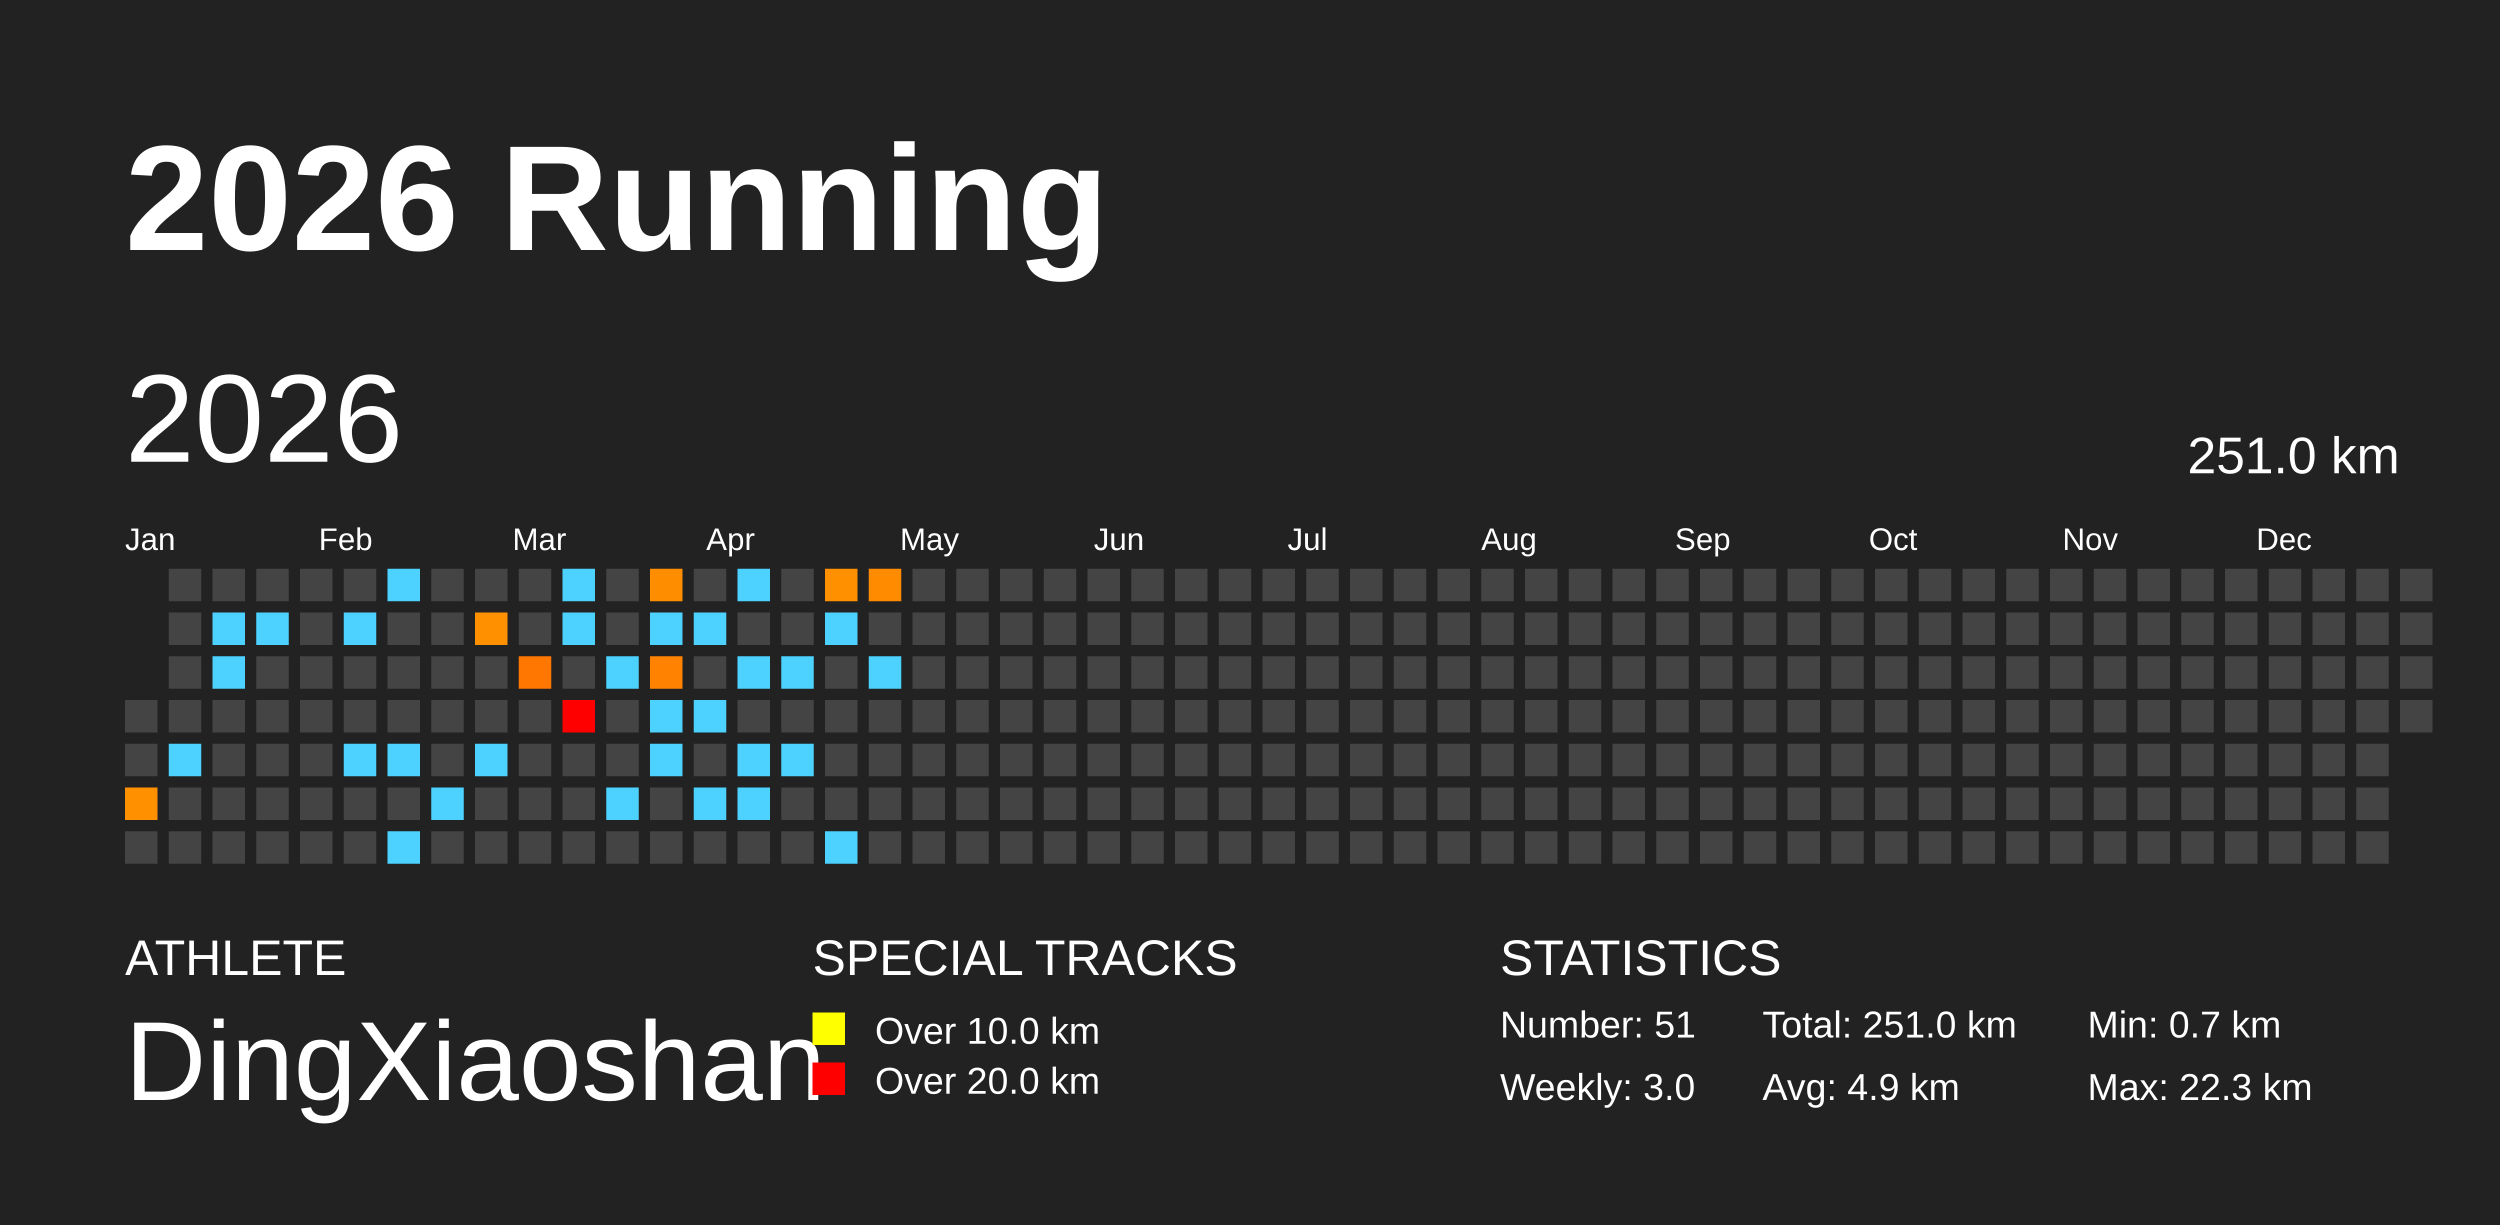
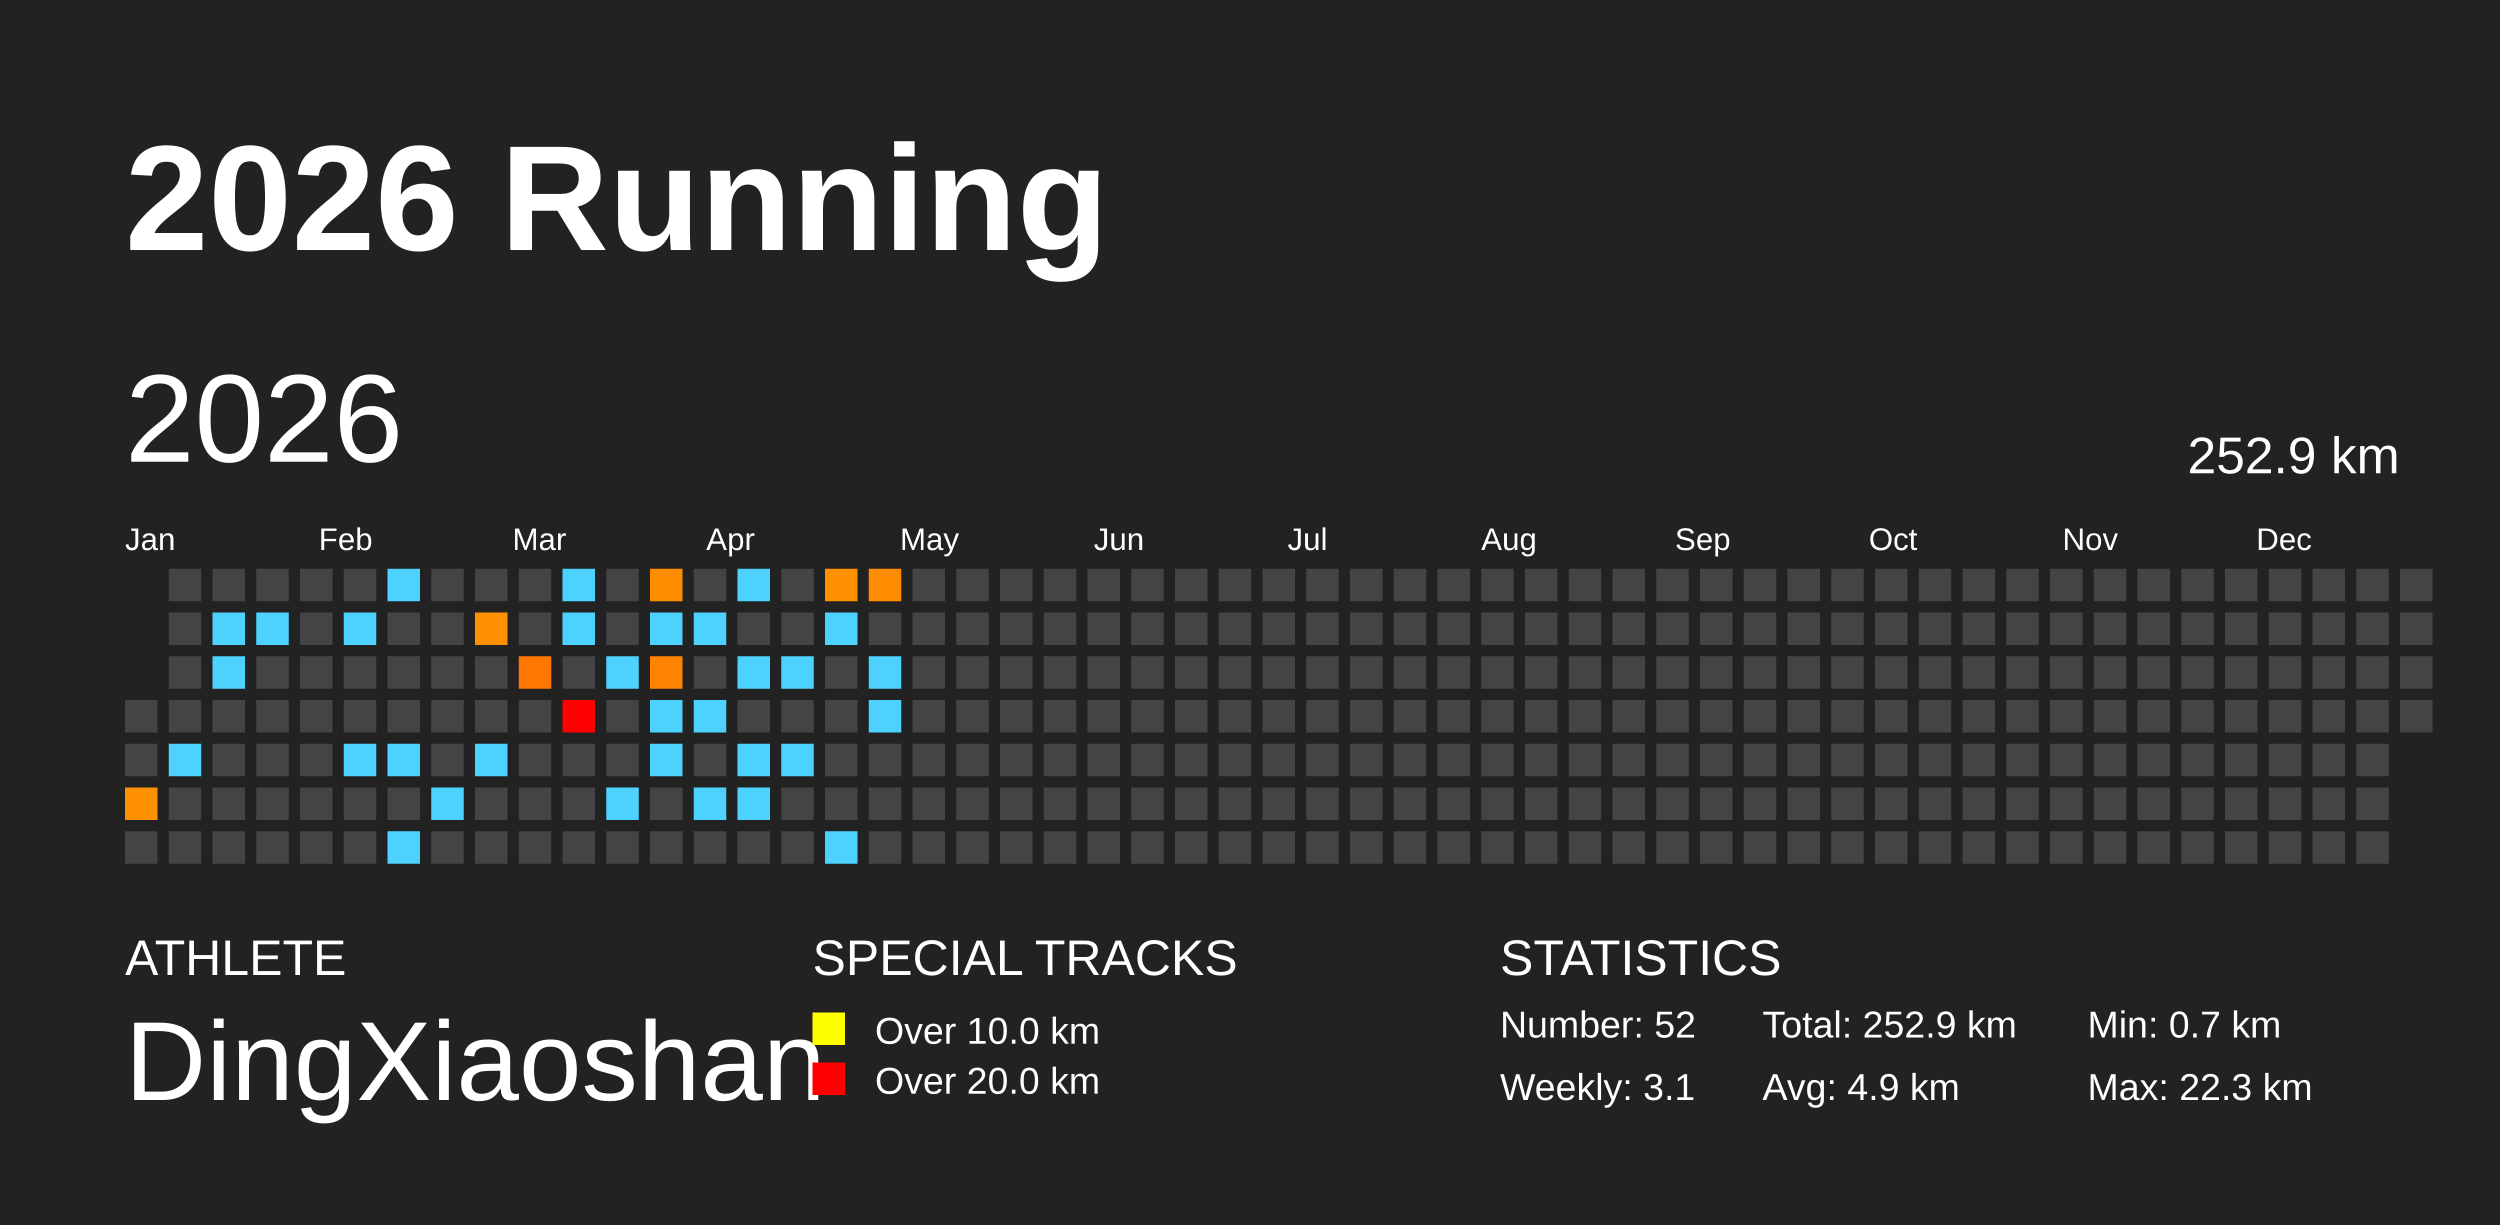
<svg xmlns="http://www.w3.org/2000/svg" baseProfile="full" height="98mm" version="1.1" viewBox="0,0,200,98" width="200mm">
  <defs />
  <rect fill="#222222" height="98" width="200" x="0" y="0" />
  <text fill="#FFFFFF" style="font-size:12px; font-family:Arial; font-weight:bold;" x="10" y="20">2026 Running</text>
  <text fill="#FFFFFF" style="font-size:4px; font-family:Arial" x="10" y="78">ATHLETE</text>
  <text fill="#FFFFFF" style="font-size:9px; font-family:Arial" x="10" y="88">DingXiaoshan</text>
  <text fill="#FFFFFF" style="font-size:4px; font-family:Arial" x="65" y="78">SPECIAL TRACKS</text>
  <rect fill="yellow" height="2.6" width="2.6" x="65" y="81" />
  <text fill="#FFFFFF" style="font-size:3px; font-family:Arial" x="70" y="83.5">Over 10.0 km</text>
  <rect fill="red" height="2.6" width="2.6" x="65" y="85" />
  <text fill="#FFFFFF" style="font-size:3px; font-family:Arial" x="70" y="87.5">Over 20.0 km</text>
  <text fill="#FFFFFF" style="font-size:4px; font-family:Arial" x="120" y="78">STATISTICS</text>
-   <text fill="#FFFFFF" style="font-size:3px; font-family:Arial" x="120" y="83">Number: 51</text>
-   <text fill="#FFFFFF" style="font-size:3px; font-family:Arial" x="120" y="88">Weekly: 3.0</text>
-   <text fill="#FFFFFF" style="font-size:3px; font-family:Arial" x="141" y="83">Total: 251.0 km</text>
+   <text fill="#FFFFFF" style="font-size:3px; font-family:Arial" x="120" y="83">Number: 52</text>
+   <text fill="#FFFFFF" style="font-size:3px; font-family:Arial" x="120" y="88">Weekly: 3.1</text>
+   <text fill="#FFFFFF" style="font-size:3px; font-family:Arial" x="141" y="83">Total: 252.9 km</text>
  <text fill="#FFFFFF" style="font-size:3px; font-family:Arial" x="141" y="88">Avg: 4.9 km</text>
  <text fill="#FFFFFF" style="font-size:3px; font-family:Arial" x="167" y="83">Min: 0.7 km</text>
  <text fill="#FFFFFF" style="font-size:3px; font-family:Arial" x="167" y="88">Max: 22.3 km</text>
  <text dominant-baseline="hanging" fill="#FFFFFF" style="font-size:10.0px; font-family:Arial;" x="10" y="30">2026</text>
-   <text dominant-baseline="hanging" fill="#FFFFFF" style="font-size:4.125px; font-family:Arial;" x="175" y="35">251.0 km</text>
+   <text dominant-baseline="hanging" fill="#FFFFFF" style="font-size:4.125px; font-family:Arial;" x="175" y="35">252.9 km</text>
  <text fill="#FFFFFF" style="font-size:2.5px; font-family:Arial" x="10.0" y="44">Jan</text>
  <text fill="#FFFFFF" style="font-size:2.5px; font-family:Arial" x="25.5" y="44">Feb</text>
  <text fill="#FFFFFF" style="font-size:2.5px; font-family:Arial" x="41.0" y="44">Mar</text>
  <text fill="#FFFFFF" style="font-size:2.5px; font-family:Arial" x="56.5" y="44">Apr</text>
  <text fill="#FFFFFF" style="font-size:2.5px; font-family:Arial" x="72.0" y="44">May</text>
  <text fill="#FFFFFF" style="font-size:2.5px; font-family:Arial" x="87.5" y="44">Jun</text>
  <text fill="#FFFFFF" style="font-size:2.5px; font-family:Arial" x="103.0" y="44">Jul</text>
  <text fill="#FFFFFF" style="font-size:2.5px; font-family:Arial" x="118.5" y="44">Aug</text>
  <text fill="#FFFFFF" style="font-size:2.5px; font-family:Arial" x="134.0" y="44">Sep</text>
  <text fill="#FFFFFF" style="font-size:2.5px; font-family:Arial" x="149.5" y="44">Oct</text>
  <text fill="#FFFFFF" style="font-size:2.5px; font-family:Arial" x="165.0" y="44">Nov</text>
  <text fill="#FFFFFF" style="font-size:2.5px; font-family:Arial" x="180.5" y="44">Dec</text>
  <rect fill="#444444" height="2.6" width="2.6" x="10.0" y="56.0" />
  <rect fill="#444444" height="2.6" width="2.6" x="10.0" y="59.5" />
  <rect fill="#ff9000" height="2.6" width="2.6" x="10.0" y="63.0" />
  <rect fill="#444444" height="2.6" width="2.6" x="10.0" y="66.5" />
  <rect fill="#444444" height="2.6" width="2.6" x="13.5" y="45.5" />
  <rect fill="#444444" height="2.6" width="2.6" x="13.5" y="49.0" />
  <rect fill="#444444" height="2.6" width="2.6" x="13.5" y="52.5" />
  <rect fill="#444444" height="2.6" width="2.6" x="13.5" y="56.0" />
  <rect fill="#4dd2ff" height="2.6" width="2.6" x="13.5" y="59.5" />
  <rect fill="#444444" height="2.6" width="2.6" x="13.5" y="63.0" />
  <rect fill="#444444" height="2.6" width="2.6" x="13.5" y="66.5" />
  <rect fill="#444444" height="2.6" width="2.6" x="17.0" y="45.5" />
  <rect fill="#4dd2ff" height="2.6" width="2.6" x="17.0" y="49.0" />
  <rect fill="#4dd2ff" height="2.6" width="2.6" x="17.0" y="52.5" />
  <rect fill="#444444" height="2.6" width="2.6" x="17.0" y="56.0" />
  <rect fill="#444444" height="2.6" width="2.6" x="17.0" y="59.5" />
  <rect fill="#444444" height="2.6" width="2.6" x="17.0" y="63.0" />
  <rect fill="#444444" height="2.6" width="2.6" x="17.0" y="66.5" />
  <rect fill="#444444" height="2.6" width="2.6" x="20.5" y="45.5" />
  <rect fill="#4dd2ff" height="2.6" width="2.6" x="20.5" y="49.0" />
  <rect fill="#444444" height="2.6" width="2.6" x="20.5" y="52.5" />
  <rect fill="#444444" height="2.6" width="2.6" x="20.5" y="56.0" />
  <rect fill="#444444" height="2.6" width="2.6" x="20.5" y="59.5" />
  <rect fill="#444444" height="2.6" width="2.6" x="20.5" y="63.0" />
  <rect fill="#444444" height="2.6" width="2.6" x="20.5" y="66.5" />
  <rect fill="#444444" height="2.6" width="2.6" x="24.0" y="45.5" />
  <rect fill="#444444" height="2.6" width="2.6" x="24.0" y="49.0" />
  <rect fill="#444444" height="2.6" width="2.6" x="24.0" y="52.5" />
  <rect fill="#444444" height="2.6" width="2.6" x="24.0" y="56.0" />
  <rect fill="#444444" height="2.6" width="2.6" x="24.0" y="59.5" />
  <rect fill="#444444" height="2.6" width="2.6" x="24.0" y="63.0" />
  <rect fill="#444444" height="2.6" width="2.6" x="24.0" y="66.5" />
  <rect fill="#444444" height="2.6" width="2.6" x="27.5" y="45.5" />
  <rect fill="#4dd2ff" height="2.6" width="2.6" x="27.5" y="49.0" />
  <rect fill="#444444" height="2.6" width="2.6" x="27.5" y="52.5" />
  <rect fill="#444444" height="2.6" width="2.6" x="27.5" y="56.0" />
  <rect fill="#4dd2ff" height="2.6" width="2.6" x="27.5" y="59.5" />
  <rect fill="#444444" height="2.6" width="2.6" x="27.5" y="63.0" />
  <rect fill="#444444" height="2.6" width="2.6" x="27.5" y="66.5" />
  <rect fill="#4dd2ff" height="2.6" width="2.6" x="31.0" y="45.5" />
  <rect fill="#444444" height="2.6" width="2.6" x="31.0" y="49.0" />
  <rect fill="#444444" height="2.6" width="2.6" x="31.0" y="52.5" />
  <rect fill="#444444" height="2.6" width="2.6" x="31.0" y="56.0" />
  <rect fill="#4dd2ff" height="2.6" width="2.6" x="31.0" y="59.5" />
  <rect fill="#444444" height="2.6" width="2.6" x="31.0" y="63.0" />
  <rect fill="#4dd2ff" height="2.6" width="2.6" x="31.0" y="66.5" />
  <rect fill="#444444" height="2.6" width="2.6" x="34.5" y="45.5" />
  <rect fill="#444444" height="2.6" width="2.6" x="34.5" y="49.0" />
  <rect fill="#444444" height="2.6" width="2.6" x="34.5" y="52.5" />
  <rect fill="#444444" height="2.6" width="2.6" x="34.5" y="56.0" />
  <rect fill="#444444" height="2.6" width="2.6" x="34.5" y="59.5" />
  <rect fill="#4dd2ff" height="2.6" width="2.6" x="34.5" y="63.0" />
  <rect fill="#444444" height="2.6" width="2.6" x="34.5" y="66.5" />
  <rect fill="#444444" height="2.6" width="2.6" x="38.0" y="45.5" />
  <rect fill="#ff9000" height="2.6" width="2.6" x="38.0" y="49.0" />
  <rect fill="#444444" height="2.6" width="2.6" x="38.0" y="52.5" />
  <rect fill="#444444" height="2.6" width="2.6" x="38.0" y="56.0" />
  <rect fill="#4dd2ff" height="2.6" width="2.6" x="38.0" y="59.5" />
  <rect fill="#444444" height="2.6" width="2.6" x="38.0" y="63.0" />
  <rect fill="#444444" height="2.6" width="2.6" x="38.0" y="66.5" />
  <rect fill="#444444" height="2.6" width="2.6" x="41.5" y="45.5" />
  <rect fill="#444444" height="2.6" width="2.6" x="41.5" y="49.0" />
  <rect fill="#ff7600" height="2.6" width="2.6" x="41.5" y="52.5" />
  <rect fill="#444444" height="2.6" width="2.6" x="41.5" y="56.0" />
  <rect fill="#444444" height="2.6" width="2.6" x="41.5" y="59.5" />
  <rect fill="#444444" height="2.6" width="2.6" x="41.5" y="63.0" />
  <rect fill="#444444" height="2.6" width="2.6" x="41.5" y="66.5" />
  <rect fill="#4dd2ff" height="2.6" width="2.6" x="45.0" y="45.5" />
  <rect fill="#4dd2ff" height="2.6" width="2.6" x="45.0" y="49.0" />
  <rect fill="#444444" height="2.6" width="2.6" x="45.0" y="52.5" />
  <rect fill="red" height="2.6" width="2.6" x="45.0" y="56.0" />
  <rect fill="#444444" height="2.6" width="2.6" x="45.0" y="59.5" />
  <rect fill="#444444" height="2.6" width="2.6" x="45.0" y="63.0" />
  <rect fill="#444444" height="2.6" width="2.6" x="45.0" y="66.5" />
  <rect fill="#444444" height="2.6" width="2.6" x="48.5" y="45.5" />
  <rect fill="#444444" height="2.6" width="2.6" x="48.5" y="49.0" />
  <rect fill="#4dd2ff" height="2.6" width="2.6" x="48.5" y="52.5" />
  <rect fill="#444444" height="2.6" width="2.6" x="48.5" y="56.0" />
  <rect fill="#444444" height="2.6" width="2.6" x="48.5" y="59.5" />
  <rect fill="#4dd2ff" height="2.6" width="2.6" x="48.5" y="63.0" />
  <rect fill="#444444" height="2.6" width="2.6" x="48.5" y="66.5" />
  <rect fill="#ff8d00" height="2.6" width="2.6" x="52.0" y="45.5" />
  <rect fill="#4dd2ff" height="2.6" width="2.6" x="52.0" y="49.0" />
  <rect fill="#ff8300" height="2.6" width="2.6" x="52.0" y="52.5" />
  <rect fill="#4dd2ff" height="2.6" width="2.6" x="52.0" y="56.0" />
  <rect fill="#4dd2ff" height="2.6" width="2.6" x="52.0" y="59.5" />
  <rect fill="#444444" height="2.6" width="2.6" x="52.0" y="63.0" />
  <rect fill="#444444" height="2.6" width="2.6" x="52.0" y="66.5" />
  <rect fill="#444444" height="2.6" width="2.6" x="55.5" y="45.5" />
  <rect fill="#4dd2ff" height="2.6" width="2.6" x="55.5" y="49.0" />
  <rect fill="#444444" height="2.6" width="2.6" x="55.5" y="52.5" />
  <rect fill="#4dd2ff" height="2.6" width="2.6" x="55.5" y="56.0" />
  <rect fill="#444444" height="2.6" width="2.6" x="55.5" y="59.5" />
  <rect fill="#4dd2ff" height="2.6" width="2.6" x="55.5" y="63.0" />
  <rect fill="#444444" height="2.6" width="2.6" x="55.5" y="66.5" />
  <rect fill="#4dd2ff" height="2.6" width="2.6" x="59.0" y="45.5" />
  <rect fill="#444444" height="2.6" width="2.6" x="59.0" y="49.0" />
  <rect fill="#4dd2ff" height="2.6" width="2.6" x="59.0" y="52.5" />
  <rect fill="#444444" height="2.6" width="2.6" x="59.0" y="56.0" />
  <rect fill="#4dd2ff" height="2.6" width="2.6" x="59.0" y="59.5" />
  <rect fill="#4dd2ff" height="2.6" width="2.6" x="59.0" y="63.0" />
  <rect fill="#444444" height="2.6" width="2.6" x="59.0" y="66.5" />
  <rect fill="#444444" height="2.6" width="2.6" x="62.5" y="45.5" />
  <rect fill="#444444" height="2.6" width="2.6" x="62.5" y="49.0" />
  <rect fill="#4dd2ff" height="2.6" width="2.6" x="62.5" y="52.5" />
  <rect fill="#444444" height="2.6" width="2.6" x="62.5" y="56.0" />
  <rect fill="#4dd2ff" height="2.6" width="2.6" x="62.5" y="59.5" />
  <rect fill="#444444" height="2.6" width="2.6" x="62.5" y="63.0" />
  <rect fill="#444444" height="2.6" width="2.6" x="62.5" y="66.5" />
  <rect fill="#ff9000" height="2.6" width="2.6" x="66.0" y="45.5" />
  <rect fill="#4dd2ff" height="2.6" width="2.6" x="66.0" y="49.0" />
  <rect fill="#444444" height="2.6" width="2.6" x="66.0" y="52.5" />
  <rect fill="#444444" height="2.6" width="2.6" x="66.0" y="56.0" />
  <rect fill="#444444" height="2.6" width="2.6" x="66.0" y="59.5" />
  <rect fill="#444444" height="2.6" width="2.6" x="66.0" y="63.0" />
  <rect fill="#4dd2ff" height="2.6" width="2.6" x="66.0" y="66.5" />
  <rect fill="#ff8b00" height="2.6" width="2.6" x="69.5" y="45.5" />
  <rect fill="#444444" height="2.6" width="2.6" x="69.5" y="49.0" />
  <rect fill="#4dd2ff" height="2.6" width="2.6" x="69.5" y="52.5" />
-   <rect fill="#444444" height="2.6" width="2.6" x="69.5" y="56.0" />
+   <rect fill="#4dd2ff" height="2.6" width="2.6" x="69.5" y="56.0" />
  <rect fill="#444444" height="2.6" width="2.6" x="69.5" y="59.5" />
  <rect fill="#444444" height="2.6" width="2.6" x="69.5" y="63.0" />
  <rect fill="#444444" height="2.6" width="2.6" x="69.5" y="66.5" />
  <rect fill="#444444" height="2.6" width="2.6" x="73.0" y="45.5" />
  <rect fill="#444444" height="2.6" width="2.6" x="73.0" y="49.0" />
  <rect fill="#444444" height="2.6" width="2.6" x="73.0" y="52.5" />
  <rect fill="#444444" height="2.6" width="2.6" x="73.0" y="56.0" />
  <rect fill="#444444" height="2.6" width="2.6" x="73.0" y="59.5" />
  <rect fill="#444444" height="2.6" width="2.6" x="73.0" y="63.0" />
  <rect fill="#444444" height="2.6" width="2.6" x="73.0" y="66.5" />
  <rect fill="#444444" height="2.6" width="2.6" x="76.5" y="45.5" />
  <rect fill="#444444" height="2.6" width="2.6" x="76.5" y="49.0" />
  <rect fill="#444444" height="2.6" width="2.6" x="76.5" y="52.5" />
  <rect fill="#444444" height="2.6" width="2.6" x="76.5" y="56.0" />
  <rect fill="#444444" height="2.6" width="2.6" x="76.5" y="59.5" />
  <rect fill="#444444" height="2.6" width="2.6" x="76.5" y="63.0" />
  <rect fill="#444444" height="2.6" width="2.6" x="76.5" y="66.5" />
  <rect fill="#444444" height="2.6" width="2.6" x="80.0" y="45.5" />
  <rect fill="#444444" height="2.6" width="2.6" x="80.0" y="49.0" />
  <rect fill="#444444" height="2.6" width="2.6" x="80.0" y="52.5" />
  <rect fill="#444444" height="2.6" width="2.6" x="80.0" y="56.0" />
  <rect fill="#444444" height="2.6" width="2.6" x="80.0" y="59.5" />
  <rect fill="#444444" height="2.6" width="2.6" x="80.0" y="63.0" />
  <rect fill="#444444" height="2.6" width="2.6" x="80.0" y="66.5" />
  <rect fill="#444444" height="2.6" width="2.6" x="83.5" y="45.5" />
  <rect fill="#444444" height="2.6" width="2.6" x="83.5" y="49.0" />
  <rect fill="#444444" height="2.6" width="2.6" x="83.5" y="52.5" />
  <rect fill="#444444" height="2.6" width="2.6" x="83.5" y="56.0" />
  <rect fill="#444444" height="2.6" width="2.6" x="83.5" y="59.5" />
  <rect fill="#444444" height="2.6" width="2.6" x="83.5" y="63.0" />
  <rect fill="#444444" height="2.6" width="2.6" x="83.5" y="66.5" />
  <rect fill="#444444" height="2.6" width="2.6" x="87.0" y="45.5" />
  <rect fill="#444444" height="2.6" width="2.6" x="87.0" y="49.0" />
  <rect fill="#444444" height="2.6" width="2.6" x="87.0" y="52.5" />
  <rect fill="#444444" height="2.6" width="2.6" x="87.0" y="56.0" />
  <rect fill="#444444" height="2.6" width="2.6" x="87.0" y="59.5" />
  <rect fill="#444444" height="2.6" width="2.6" x="87.0" y="63.0" />
  <rect fill="#444444" height="2.6" width="2.6" x="87.0" y="66.5" />
  <rect fill="#444444" height="2.6" width="2.6" x="90.5" y="45.5" />
  <rect fill="#444444" height="2.6" width="2.6" x="90.5" y="49.0" />
  <rect fill="#444444" height="2.6" width="2.6" x="90.5" y="52.5" />
  <rect fill="#444444" height="2.6" width="2.6" x="90.5" y="56.0" />
  <rect fill="#444444" height="2.6" width="2.6" x="90.5" y="59.5" />
  <rect fill="#444444" height="2.6" width="2.6" x="90.5" y="63.0" />
  <rect fill="#444444" height="2.6" width="2.6" x="90.5" y="66.5" />
  <rect fill="#444444" height="2.6" width="2.6" x="94.0" y="45.5" />
  <rect fill="#444444" height="2.6" width="2.6" x="94.0" y="49.0" />
  <rect fill="#444444" height="2.6" width="2.6" x="94.0" y="52.5" />
  <rect fill="#444444" height="2.6" width="2.6" x="94.0" y="56.0" />
  <rect fill="#444444" height="2.6" width="2.6" x="94.0" y="59.5" />
  <rect fill="#444444" height="2.6" width="2.6" x="94.0" y="63.0" />
  <rect fill="#444444" height="2.6" width="2.6" x="94.0" y="66.5" />
  <rect fill="#444444" height="2.6" width="2.6" x="97.5" y="45.5" />
  <rect fill="#444444" height="2.6" width="2.6" x="97.5" y="49.0" />
  <rect fill="#444444" height="2.6" width="2.6" x="97.5" y="52.5" />
  <rect fill="#444444" height="2.6" width="2.6" x="97.5" y="56.0" />
  <rect fill="#444444" height="2.6" width="2.6" x="97.5" y="59.5" />
  <rect fill="#444444" height="2.6" width="2.6" x="97.5" y="63.0" />
  <rect fill="#444444" height="2.6" width="2.6" x="97.5" y="66.5" />
  <rect fill="#444444" height="2.6" width="2.6" x="101.0" y="45.5" />
  <rect fill="#444444" height="2.6" width="2.6" x="101.0" y="49.0" />
  <rect fill="#444444" height="2.6" width="2.6" x="101.0" y="52.5" />
  <rect fill="#444444" height="2.6" width="2.6" x="101.0" y="56.0" />
  <rect fill="#444444" height="2.6" width="2.6" x="101.0" y="59.5" />
  <rect fill="#444444" height="2.6" width="2.6" x="101.0" y="63.0" />
  <rect fill="#444444" height="2.6" width="2.6" x="101.0" y="66.5" />
  <rect fill="#444444" height="2.6" width="2.6" x="104.5" y="45.5" />
  <rect fill="#444444" height="2.6" width="2.6" x="104.5" y="49.0" />
  <rect fill="#444444" height="2.6" width="2.6" x="104.5" y="52.5" />
  <rect fill="#444444" height="2.6" width="2.6" x="104.5" y="56.0" />
  <rect fill="#444444" height="2.6" width="2.6" x="104.5" y="59.5" />
  <rect fill="#444444" height="2.6" width="2.6" x="104.5" y="63.0" />
  <rect fill="#444444" height="2.6" width="2.6" x="104.5" y="66.5" />
  <rect fill="#444444" height="2.6" width="2.6" x="108.0" y="45.5" />
  <rect fill="#444444" height="2.6" width="2.6" x="108.0" y="49.0" />
  <rect fill="#444444" height="2.6" width="2.6" x="108.0" y="52.5" />
  <rect fill="#444444" height="2.6" width="2.6" x="108.0" y="56.0" />
  <rect fill="#444444" height="2.6" width="2.6" x="108.0" y="59.5" />
  <rect fill="#444444" height="2.6" width="2.6" x="108.0" y="63.0" />
  <rect fill="#444444" height="2.6" width="2.6" x="108.0" y="66.5" />
  <rect fill="#444444" height="2.6" width="2.6" x="111.5" y="45.5" />
  <rect fill="#444444" height="2.6" width="2.6" x="111.5" y="49.0" />
  <rect fill="#444444" height="2.6" width="2.6" x="111.5" y="52.5" />
  <rect fill="#444444" height="2.6" width="2.6" x="111.5" y="56.0" />
  <rect fill="#444444" height="2.6" width="2.6" x="111.5" y="59.5" />
  <rect fill="#444444" height="2.6" width="2.6" x="111.5" y="63.0" />
  <rect fill="#444444" height="2.6" width="2.6" x="111.5" y="66.5" />
  <rect fill="#444444" height="2.6" width="2.6" x="115.0" y="45.5" />
  <rect fill="#444444" height="2.6" width="2.6" x="115.0" y="49.0" />
  <rect fill="#444444" height="2.6" width="2.6" x="115.0" y="52.5" />
  <rect fill="#444444" height="2.6" width="2.6" x="115.0" y="56.0" />
  <rect fill="#444444" height="2.6" width="2.6" x="115.0" y="59.5" />
  <rect fill="#444444" height="2.6" width="2.6" x="115.0" y="63.0" />
  <rect fill="#444444" height="2.6" width="2.6" x="115.0" y="66.5" />
  <rect fill="#444444" height="2.6" width="2.6" x="118.5" y="45.5" />
  <rect fill="#444444" height="2.6" width="2.6" x="118.5" y="49.0" />
  <rect fill="#444444" height="2.6" width="2.6" x="118.5" y="52.5" />
  <rect fill="#444444" height="2.6" width="2.6" x="118.5" y="56.0" />
  <rect fill="#444444" height="2.6" width="2.6" x="118.5" y="59.5" />
  <rect fill="#444444" height="2.6" width="2.6" x="118.5" y="63.0" />
  <rect fill="#444444" height="2.6" width="2.6" x="118.5" y="66.5" />
  <rect fill="#444444" height="2.6" width="2.6" x="122.0" y="45.5" />
  <rect fill="#444444" height="2.6" width="2.6" x="122.0" y="49.0" />
  <rect fill="#444444" height="2.6" width="2.6" x="122.0" y="52.5" />
  <rect fill="#444444" height="2.6" width="2.6" x="122.0" y="56.0" />
  <rect fill="#444444" height="2.6" width="2.6" x="122.0" y="59.5" />
  <rect fill="#444444" height="2.6" width="2.6" x="122.0" y="63.0" />
  <rect fill="#444444" height="2.6" width="2.6" x="122.0" y="66.5" />
  <rect fill="#444444" height="2.6" width="2.6" x="125.5" y="45.5" />
  <rect fill="#444444" height="2.6" width="2.6" x="125.5" y="49.0" />
  <rect fill="#444444" height="2.6" width="2.6" x="125.5" y="52.5" />
  <rect fill="#444444" height="2.6" width="2.6" x="125.5" y="56.0" />
  <rect fill="#444444" height="2.6" width="2.6" x="125.5" y="59.5" />
  <rect fill="#444444" height="2.6" width="2.6" x="125.5" y="63.0" />
  <rect fill="#444444" height="2.6" width="2.6" x="125.5" y="66.5" />
  <rect fill="#444444" height="2.6" width="2.6" x="129.0" y="45.5" />
  <rect fill="#444444" height="2.6" width="2.6" x="129.0" y="49.0" />
  <rect fill="#444444" height="2.6" width="2.6" x="129.0" y="52.5" />
  <rect fill="#444444" height="2.6" width="2.6" x="129.0" y="56.0" />
  <rect fill="#444444" height="2.6" width="2.6" x="129.0" y="59.5" />
  <rect fill="#444444" height="2.6" width="2.6" x="129.0" y="63.0" />
  <rect fill="#444444" height="2.6" width="2.6" x="129.0" y="66.5" />
  <rect fill="#444444" height="2.6" width="2.6" x="132.5" y="45.5" />
  <rect fill="#444444" height="2.6" width="2.6" x="132.5" y="49.0" />
  <rect fill="#444444" height="2.6" width="2.6" x="132.5" y="52.5" />
  <rect fill="#444444" height="2.6" width="2.6" x="132.5" y="56.0" />
  <rect fill="#444444" height="2.6" width="2.6" x="132.5" y="59.5" />
  <rect fill="#444444" height="2.6" width="2.6" x="132.5" y="63.0" />
  <rect fill="#444444" height="2.6" width="2.6" x="132.5" y="66.5" />
  <rect fill="#444444" height="2.6" width="2.6" x="136.0" y="45.5" />
  <rect fill="#444444" height="2.6" width="2.6" x="136.0" y="49.0" />
  <rect fill="#444444" height="2.6" width="2.6" x="136.0" y="52.5" />
  <rect fill="#444444" height="2.6" width="2.6" x="136.0" y="56.0" />
  <rect fill="#444444" height="2.6" width="2.6" x="136.0" y="59.5" />
  <rect fill="#444444" height="2.6" width="2.6" x="136.0" y="63.0" />
  <rect fill="#444444" height="2.6" width="2.6" x="136.0" y="66.5" />
  <rect fill="#444444" height="2.6" width="2.6" x="139.5" y="45.5" />
  <rect fill="#444444" height="2.6" width="2.6" x="139.5" y="49.0" />
  <rect fill="#444444" height="2.6" width="2.6" x="139.5" y="52.5" />
  <rect fill="#444444" height="2.6" width="2.6" x="139.5" y="56.0" />
  <rect fill="#444444" height="2.6" width="2.6" x="139.5" y="59.5" />
  <rect fill="#444444" height="2.6" width="2.6" x="139.5" y="63.0" />
  <rect fill="#444444" height="2.6" width="2.6" x="139.5" y="66.5" />
  <rect fill="#444444" height="2.6" width="2.6" x="143.0" y="45.5" />
  <rect fill="#444444" height="2.6" width="2.6" x="143.0" y="49.0" />
  <rect fill="#444444" height="2.6" width="2.6" x="143.0" y="52.5" />
  <rect fill="#444444" height="2.6" width="2.6" x="143.0" y="56.0" />
  <rect fill="#444444" height="2.6" width="2.6" x="143.0" y="59.5" />
  <rect fill="#444444" height="2.6" width="2.6" x="143.0" y="63.0" />
  <rect fill="#444444" height="2.6" width="2.6" x="143.0" y="66.5" />
  <rect fill="#444444" height="2.6" width="2.6" x="146.5" y="45.5" />
  <rect fill="#444444" height="2.6" width="2.6" x="146.5" y="49.0" />
  <rect fill="#444444" height="2.6" width="2.6" x="146.5" y="52.5" />
  <rect fill="#444444" height="2.6" width="2.6" x="146.5" y="56.0" />
  <rect fill="#444444" height="2.6" width="2.6" x="146.5" y="59.5" />
  <rect fill="#444444" height="2.6" width="2.6" x="146.5" y="63.0" />
  <rect fill="#444444" height="2.6" width="2.6" x="146.5" y="66.5" />
  <rect fill="#444444" height="2.6" width="2.6" x="150.0" y="45.5" />
  <rect fill="#444444" height="2.6" width="2.6" x="150.0" y="49.0" />
  <rect fill="#444444" height="2.6" width="2.6" x="150.0" y="52.5" />
  <rect fill="#444444" height="2.6" width="2.6" x="150.0" y="56.0" />
  <rect fill="#444444" height="2.6" width="2.6" x="150.0" y="59.5" />
  <rect fill="#444444" height="2.6" width="2.6" x="150.0" y="63.0" />
  <rect fill="#444444" height="2.6" width="2.6" x="150.0" y="66.5" />
  <rect fill="#444444" height="2.6" width="2.6" x="153.5" y="45.5" />
  <rect fill="#444444" height="2.6" width="2.6" x="153.5" y="49.0" />
  <rect fill="#444444" height="2.6" width="2.6" x="153.5" y="52.5" />
  <rect fill="#444444" height="2.6" width="2.6" x="153.5" y="56.0" />
  <rect fill="#444444" height="2.6" width="2.6" x="153.5" y="59.5" />
  <rect fill="#444444" height="2.6" width="2.6" x="153.5" y="63.0" />
  <rect fill="#444444" height="2.6" width="2.6" x="153.5" y="66.5" />
  <rect fill="#444444" height="2.6" width="2.6" x="157.0" y="45.5" />
  <rect fill="#444444" height="2.6" width="2.6" x="157.0" y="49.0" />
  <rect fill="#444444" height="2.6" width="2.6" x="157.0" y="52.5" />
  <rect fill="#444444" height="2.6" width="2.6" x="157.0" y="56.0" />
  <rect fill="#444444" height="2.6" width="2.6" x="157.0" y="59.5" />
  <rect fill="#444444" height="2.6" width="2.6" x="157.0" y="63.0" />
  <rect fill="#444444" height="2.6" width="2.6" x="157.0" y="66.5" />
  <rect fill="#444444" height="2.6" width="2.6" x="160.5" y="45.5" />
  <rect fill="#444444" height="2.6" width="2.6" x="160.5" y="49.0" />
  <rect fill="#444444" height="2.6" width="2.6" x="160.5" y="52.5" />
  <rect fill="#444444" height="2.6" width="2.6" x="160.5" y="56.0" />
  <rect fill="#444444" height="2.6" width="2.6" x="160.5" y="59.5" />
  <rect fill="#444444" height="2.6" width="2.6" x="160.5" y="63.0" />
  <rect fill="#444444" height="2.6" width="2.6" x="160.5" y="66.5" />
  <rect fill="#444444" height="2.6" width="2.6" x="164.0" y="45.5" />
  <rect fill="#444444" height="2.6" width="2.6" x="164.0" y="49.0" />
  <rect fill="#444444" height="2.6" width="2.6" x="164.0" y="52.5" />
  <rect fill="#444444" height="2.6" width="2.6" x="164.0" y="56.0" />
  <rect fill="#444444" height="2.6" width="2.6" x="164.0" y="59.5" />
  <rect fill="#444444" height="2.6" width="2.6" x="164.0" y="63.0" />
  <rect fill="#444444" height="2.6" width="2.6" x="164.0" y="66.5" />
  <rect fill="#444444" height="2.6" width="2.6" x="167.5" y="45.5" />
  <rect fill="#444444" height="2.6" width="2.6" x="167.5" y="49.0" />
  <rect fill="#444444" height="2.6" width="2.6" x="167.5" y="52.5" />
  <rect fill="#444444" height="2.6" width="2.6" x="167.5" y="56.0" />
  <rect fill="#444444" height="2.6" width="2.6" x="167.5" y="59.5" />
  <rect fill="#444444" height="2.6" width="2.6" x="167.5" y="63.0" />
  <rect fill="#444444" height="2.6" width="2.6" x="167.5" y="66.5" />
  <rect fill="#444444" height="2.6" width="2.6" x="171.0" y="45.5" />
  <rect fill="#444444" height="2.6" width="2.6" x="171.0" y="49.0" />
  <rect fill="#444444" height="2.6" width="2.6" x="171.0" y="52.5" />
  <rect fill="#444444" height="2.6" width="2.6" x="171.0" y="56.0" />
  <rect fill="#444444" height="2.6" width="2.6" x="171.0" y="59.5" />
  <rect fill="#444444" height="2.6" width="2.6" x="171.0" y="63.0" />
  <rect fill="#444444" height="2.6" width="2.6" x="171.0" y="66.5" />
  <rect fill="#444444" height="2.6" width="2.6" x="174.5" y="45.5" />
  <rect fill="#444444" height="2.6" width="2.6" x="174.5" y="49.0" />
  <rect fill="#444444" height="2.6" width="2.6" x="174.5" y="52.5" />
  <rect fill="#444444" height="2.6" width="2.6" x="174.5" y="56.0" />
  <rect fill="#444444" height="2.6" width="2.6" x="174.5" y="59.5" />
  <rect fill="#444444" height="2.6" width="2.6" x="174.5" y="63.0" />
  <rect fill="#444444" height="2.6" width="2.6" x="174.5" y="66.5" />
  <rect fill="#444444" height="2.6" width="2.6" x="178.0" y="45.5" />
  <rect fill="#444444" height="2.6" width="2.6" x="178.0" y="49.0" />
  <rect fill="#444444" height="2.6" width="2.6" x="178.0" y="52.5" />
  <rect fill="#444444" height="2.6" width="2.6" x="178.0" y="56.0" />
  <rect fill="#444444" height="2.6" width="2.6" x="178.0" y="59.5" />
  <rect fill="#444444" height="2.6" width="2.6" x="178.0" y="63.0" />
  <rect fill="#444444" height="2.6" width="2.6" x="178.0" y="66.5" />
  <rect fill="#444444" height="2.6" width="2.6" x="181.5" y="45.5" />
  <rect fill="#444444" height="2.6" width="2.6" x="181.5" y="49.0" />
  <rect fill="#444444" height="2.6" width="2.6" x="181.5" y="52.5" />
  <rect fill="#444444" height="2.6" width="2.6" x="181.5" y="56.0" />
  <rect fill="#444444" height="2.6" width="2.6" x="181.5" y="59.5" />
  <rect fill="#444444" height="2.6" width="2.6" x="181.5" y="63.0" />
  <rect fill="#444444" height="2.6" width="2.6" x="181.5" y="66.5" />
  <rect fill="#444444" height="2.6" width="2.6" x="185.0" y="45.5" />
  <rect fill="#444444" height="2.6" width="2.6" x="185.0" y="49.0" />
  <rect fill="#444444" height="2.6" width="2.6" x="185.0" y="52.5" />
  <rect fill="#444444" height="2.6" width="2.6" x="185.0" y="56.0" />
  <rect fill="#444444" height="2.6" width="2.6" x="185.0" y="59.5" />
  <rect fill="#444444" height="2.6" width="2.6" x="185.0" y="63.0" />
  <rect fill="#444444" height="2.6" width="2.6" x="185.0" y="66.5" />
  <rect fill="#444444" height="2.6" width="2.6" x="188.5" y="45.5" />
  <rect fill="#444444" height="2.6" width="2.6" x="188.5" y="49.0" />
  <rect fill="#444444" height="2.6" width="2.6" x="188.5" y="52.5" />
  <rect fill="#444444" height="2.6" width="2.6" x="188.5" y="56.0" />
  <rect fill="#444444" height="2.6" width="2.6" x="188.5" y="59.5" />
  <rect fill="#444444" height="2.6" width="2.6" x="188.5" y="63.0" />
  <rect fill="#444444" height="2.6" width="2.6" x="188.5" y="66.5" />
  <rect fill="#444444" height="2.6" width="2.6" x="192.0" y="45.5" />
  <rect fill="#444444" height="2.6" width="2.6" x="192.0" y="49.0" />
  <rect fill="#444444" height="2.6" width="2.6" x="192.0" y="52.5" />
  <rect fill="#444444" height="2.6" width="2.6" x="192.0" y="56.0" />
</svg>
